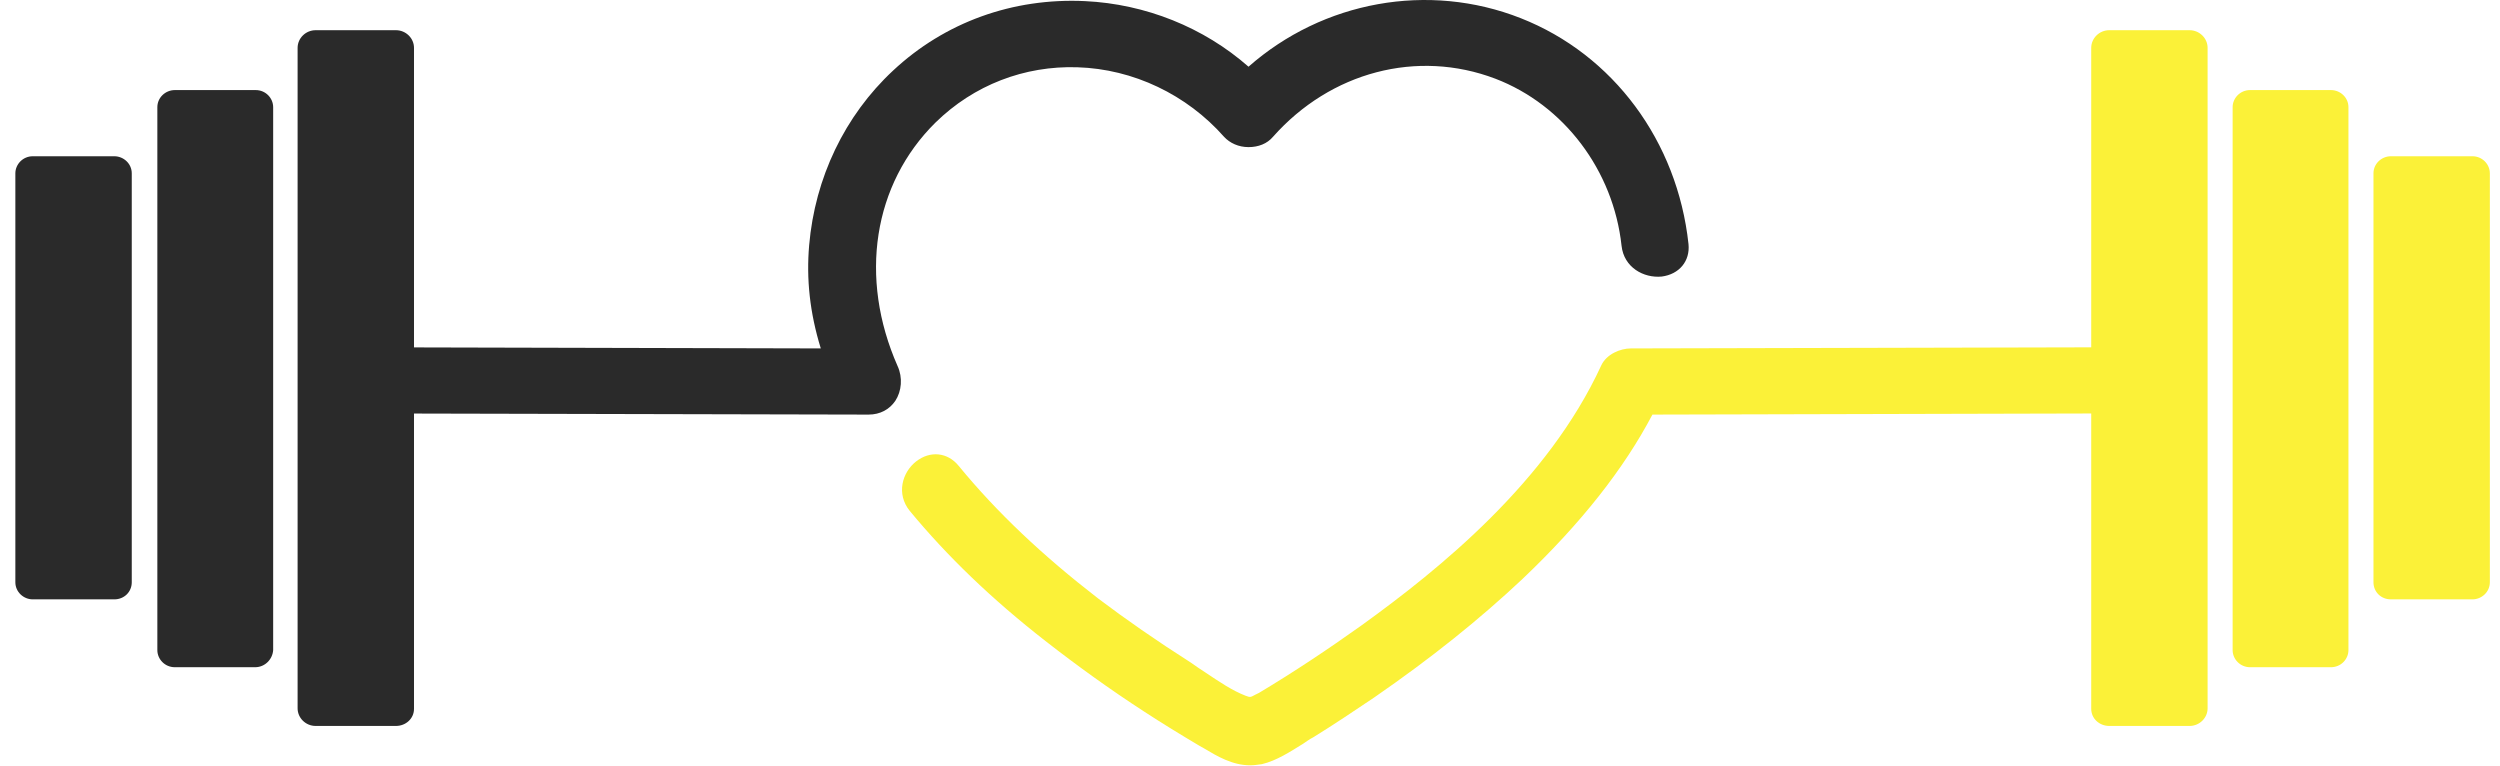
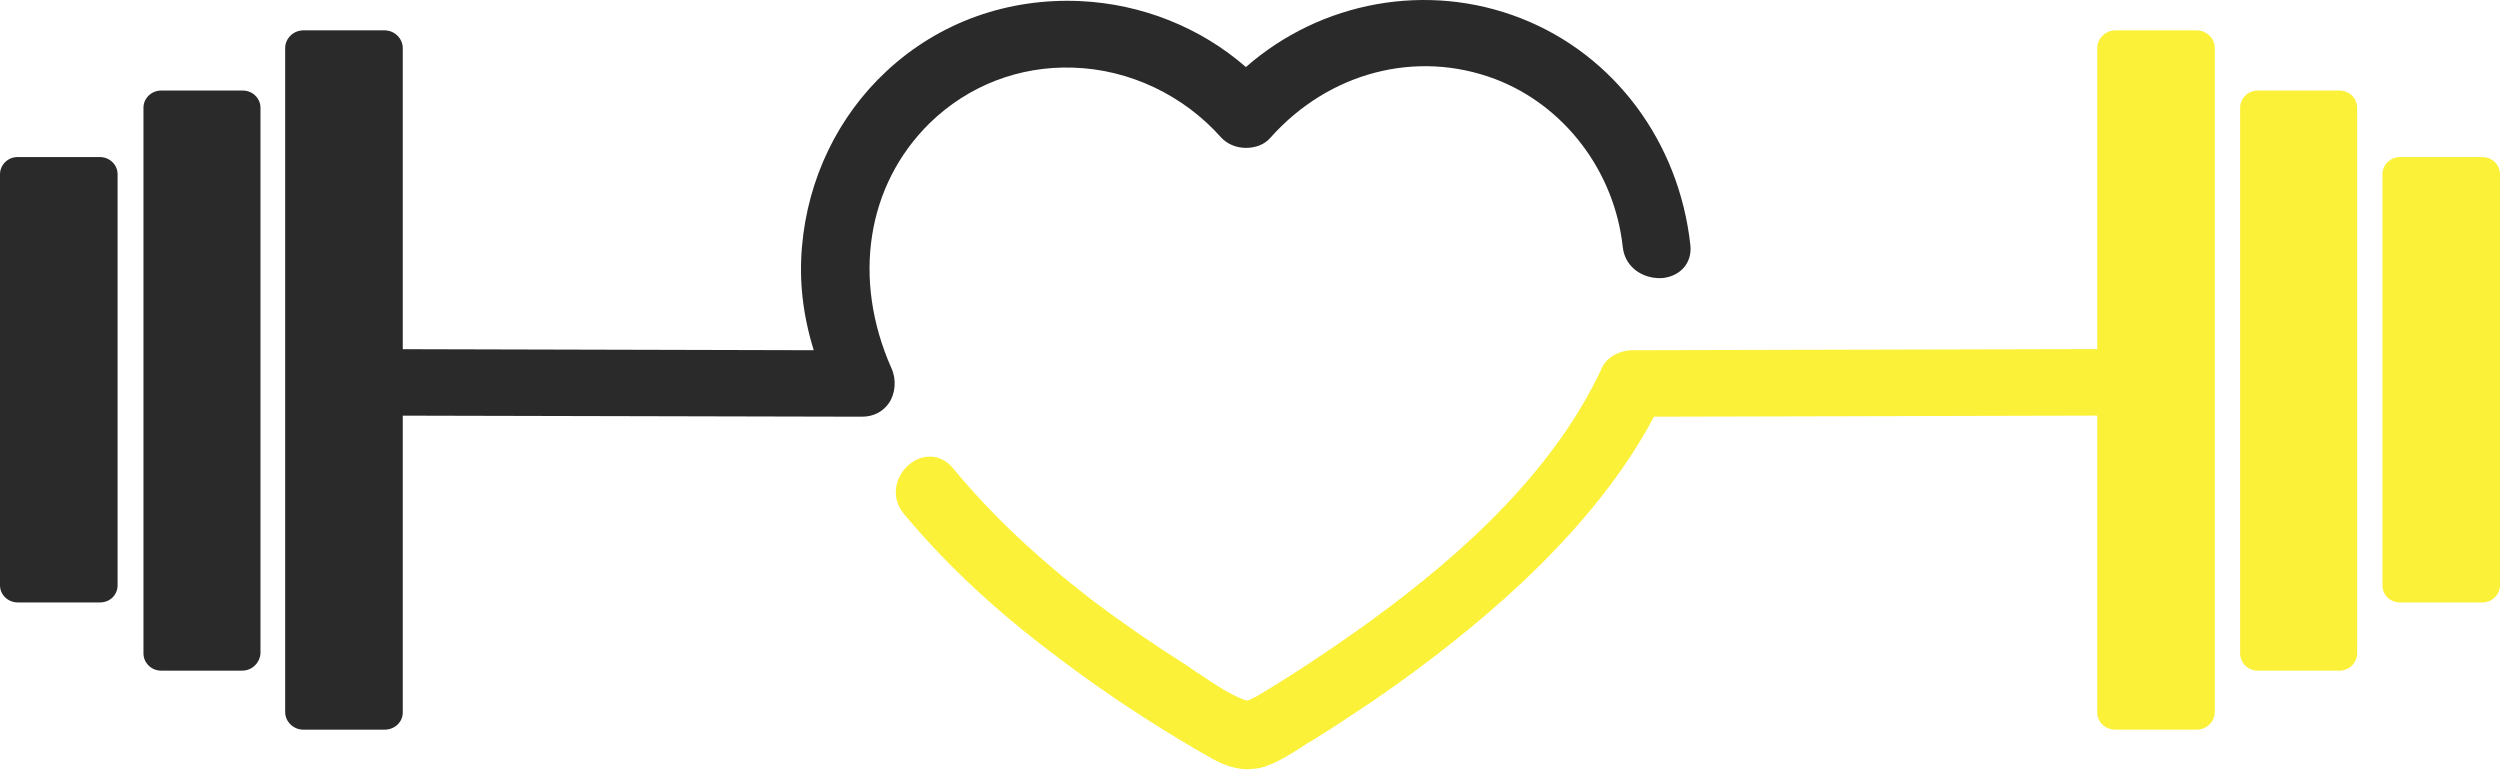
- <svg xmlns="http://www.w3.org/2000/svg" width="98" height="30" viewBox="0 0 98 30" fill="none">
-   <path d="M66.189 9.567C65.755 5.543 63.246 2.145 59.619 0.715C55.992 -0.716 51.862 0.044 48.942 2.615C47.186 1.072 44.904 0.156 42.532 0.044C39.703 -0.09 37.034 0.871 35.004 2.771C33.11 4.537 31.947 6.974 31.719 9.612C31.605 10.931 31.741 12.25 32.175 13.658L14.472 13.614C13.993 13.614 13.605 13.837 13.377 14.217C13.126 14.642 13.126 15.178 13.377 15.603C13.605 15.983 13.993 16.207 14.472 16.207L34.046 16.252C34.502 16.252 34.867 16.05 35.095 15.715C35.346 15.335 35.392 14.798 35.186 14.351C33.658 10.886 34.228 7.22 36.669 4.806C38.175 3.33 40.159 2.57 42.235 2.637C44.425 2.704 46.524 3.71 47.984 5.364C48.212 5.61 48.554 5.767 48.942 5.767C49.33 5.767 49.672 5.633 49.9 5.364C52.159 2.816 55.558 1.922 58.615 3.084C61.307 4.113 63.246 6.683 63.565 9.634C63.657 10.484 64.432 10.909 65.139 10.841C65.824 10.752 66.257 10.238 66.189 9.567Z" fill="#2A2A2A" />
-   <path d="M10.001 26.155H6.853C6.465 26.155 6.168 25.842 6.168 25.484V4.202C6.168 3.822 6.488 3.531 6.853 3.531H10.024C10.412 3.531 10.708 3.844 10.708 4.202V25.484C10.685 25.842 10.389 26.155 10.001 26.155Z" fill="#2A2A2A" />
-   <path d="M4.48 23.495H1.286C0.921 23.495 0.602 23.204 0.602 22.824V6.795C0.602 6.438 0.899 6.125 1.286 6.125H4.48C4.845 6.125 5.165 6.415 5.165 6.795V22.824C5.165 23.204 4.868 23.495 4.48 23.495Z" fill="#2A2A2A" />
-   <path d="M15.521 28.457H12.373C11.985 28.457 11.666 28.145 11.666 27.765V1.877C11.666 1.497 11.985 1.184 12.373 1.184H15.521C15.909 1.184 16.229 1.497 16.229 1.877V27.787C16.229 28.167 15.909 28.457 15.521 28.457Z" fill="#2A2A2A" />
-   <path d="M83.572 14.217C83.344 13.837 82.956 13.614 82.477 13.614L63.931 13.658C63.52 13.658 62.972 13.882 62.767 14.329C60.668 18.89 56.425 22.31 53.391 24.501C52.045 25.462 50.699 26.356 49.353 27.161L49.216 27.228C49.011 27.34 49.011 27.34 48.828 27.273C48.304 27.072 47.779 26.714 47.277 26.378C47.072 26.244 46.867 26.11 46.684 25.976C45.315 25.104 44.129 24.277 43.034 23.45C40.867 21.773 39.087 20.097 37.582 18.264C37.148 17.727 36.464 17.66 35.916 18.085C35.369 18.509 35.118 19.359 35.665 20.03C37.125 21.796 38.859 23.472 40.981 25.127C42.213 26.088 43.513 27.027 44.859 27.899C45.543 28.346 46.273 28.793 47.026 29.24L47.186 29.329C47.711 29.642 48.304 30 49.011 30C49.148 30 49.307 29.978 49.467 29.955C50.038 29.821 50.585 29.463 51.087 29.151C51.224 29.061 51.338 28.972 51.475 28.905C52.273 28.413 53.072 27.876 53.87 27.34C56.106 25.797 57.999 24.277 59.687 22.69C61.991 20.499 63.657 18.375 64.775 16.252L82.477 16.207C82.956 16.207 83.344 15.983 83.572 15.603C83.823 15.178 83.823 14.642 83.572 14.217Z" fill="#FBF138" />
-   <path d="M88.203 26.155H91.374C91.762 26.155 92.059 25.842 92.059 25.484V4.202C92.059 3.822 91.739 3.531 91.374 3.531H88.203C87.816 3.531 87.519 3.844 87.519 4.202V25.484C87.519 25.842 87.816 26.155 88.203 26.155Z" fill="#FBF138" />
-   <path d="M93.724 23.495H96.918C97.283 23.495 97.602 23.204 97.602 22.824V6.795C97.602 6.438 97.305 6.125 96.918 6.125H93.724C93.359 6.125 93.04 6.415 93.04 6.795V22.824C93.04 23.204 93.336 23.495 93.724 23.495Z" fill="#FBF138" />
-   <path d="M82.683 28.457H85.831C86.219 28.457 86.538 28.145 86.538 27.765V1.877C86.538 1.497 86.219 1.184 85.831 1.184H82.683C82.295 1.184 81.976 1.497 81.976 1.877V27.787C81.976 28.167 82.295 28.457 82.683 28.457Z" fill="#FBF138" />
+ <svg xmlns="http://www.w3.org/2000/svg" width="78" height="24" viewBox="0 0 78 24" fill="none">
+   <path d="M52.74 7.654C52.391 4.435 50.374 1.716 47.457 0.572C44.54 -0.573 41.22 0.035 38.872 2.092C37.459 0.858 35.625 0.125 33.717 0.035C31.442 -0.072 29.296 0.697 27.663 2.217C26.141 3.63 25.205 5.579 25.022 7.69C24.93 8.745 25.04 9.8 25.389 10.927L11.153 10.891C10.768 10.891 10.456 11.07 10.273 11.374C10.071 11.713 10.071 12.143 10.273 12.483C10.456 12.787 10.768 12.965 11.153 12.965L26.893 13.001C27.26 13.001 27.553 12.84 27.737 12.572C27.939 12.268 27.975 11.839 27.81 11.481C26.581 8.709 27.04 5.776 29.003 3.844C30.213 2.664 31.809 2.056 33.478 2.11C35.239 2.163 36.927 2.968 38.101 4.292C38.285 4.488 38.56 4.614 38.872 4.614C39.184 4.614 39.459 4.506 39.642 4.292C41.458 2.253 44.191 1.537 46.65 2.467C48.814 3.29 50.374 5.347 50.63 7.707C50.704 8.387 51.328 8.727 51.896 8.673C52.447 8.602 52.795 8.19 52.74 7.654Z" fill="#2A2A2A" />
+   <path d="M7.558 20.924H5.026C4.715 20.924 4.476 20.674 4.476 20.387V3.362C4.476 3.058 4.733 2.825 5.026 2.825H7.576C7.888 2.825 8.127 3.075 8.127 3.362V20.387C8.108 20.674 7.87 20.924 7.558 20.924Z" fill="#2A2A2A" />
+   <path d="M3.119 18.796H0.55C0.257 18.796 0 18.563 0 18.259V5.436C0 5.15 0.238 4.9 0.55 4.9H3.119C3.412 4.9 3.669 5.132 3.669 5.436V18.259C3.669 18.563 3.43 18.796 3.119 18.796Z" fill="#2A2A2A" />
+   <path d="M11.997 22.766H9.466C9.154 22.766 8.897 22.516 8.897 22.212V1.502C8.897 1.198 9.154 0.947 9.466 0.947H11.997C12.309 0.947 12.566 1.198 12.566 1.502V22.229C12.566 22.534 12.309 22.766 11.997 22.766Z" fill="#2A2A2A" />
+   <path d="M66.718 11.374C66.535 11.07 66.223 10.891 65.838 10.891L50.924 10.927C50.594 10.927 50.153 11.105 49.988 11.463C48.301 15.112 44.889 17.848 42.449 19.601C41.367 20.369 40.284 21.085 39.202 21.729L39.092 21.782C38.927 21.872 38.927 21.872 38.78 21.818C38.358 21.657 37.936 21.371 37.533 21.103C37.367 20.995 37.202 20.888 37.056 20.781C35.955 20.083 35.001 19.422 34.12 18.76C32.378 17.419 30.947 16.077 29.736 14.611C29.388 14.182 28.837 14.128 28.397 14.468C27.957 14.807 27.755 15.487 28.195 16.024C29.369 17.436 30.764 18.778 32.469 20.101C33.46 20.87 34.506 21.621 35.588 22.319C36.138 22.677 36.725 23.034 37.331 23.392L37.459 23.463C37.881 23.714 38.358 24 38.927 24C39.037 24 39.165 23.982 39.294 23.964C39.752 23.857 40.193 23.571 40.596 23.32C40.706 23.249 40.798 23.177 40.908 23.124C41.55 22.73 42.192 22.301 42.834 21.872C44.632 20.638 46.154 19.422 47.512 18.152C49.365 16.399 50.704 14.7 51.603 13.001L65.838 12.966C66.223 12.966 66.535 12.787 66.718 12.483C66.92 12.143 66.92 11.714 66.718 11.374Z" fill="#FBF138" />
+   <path d="M70.442 20.924H72.992C73.304 20.924 73.543 20.674 73.543 20.387V3.362C73.543 3.058 73.286 2.825 72.992 2.825H70.442C70.131 2.825 69.892 3.075 69.892 3.362V20.387C69.892 20.674 70.131 20.924 70.442 20.924Z" fill="#FBF138" />
+   <path d="M74.882 18.796H77.45C77.744 18.796 78 18.563 78 18.259V5.436C78 5.15 77.762 4.9 77.45 4.9H74.882C74.588 4.9 74.332 5.132 74.332 5.436V18.259C74.332 18.563 74.57 18.796 74.882 18.796Z" fill="#FBF138" />
+   <path d="M66.003 22.766H68.534C68.846 22.766 69.103 22.516 69.103 22.212V1.502C69.103 1.198 68.846 0.947 68.534 0.947H66.003C65.691 0.947 65.434 1.198 65.434 1.502V22.229C65.434 22.534 65.691 22.766 66.003 22.766Z" fill="#FBF138" />
</svg>
